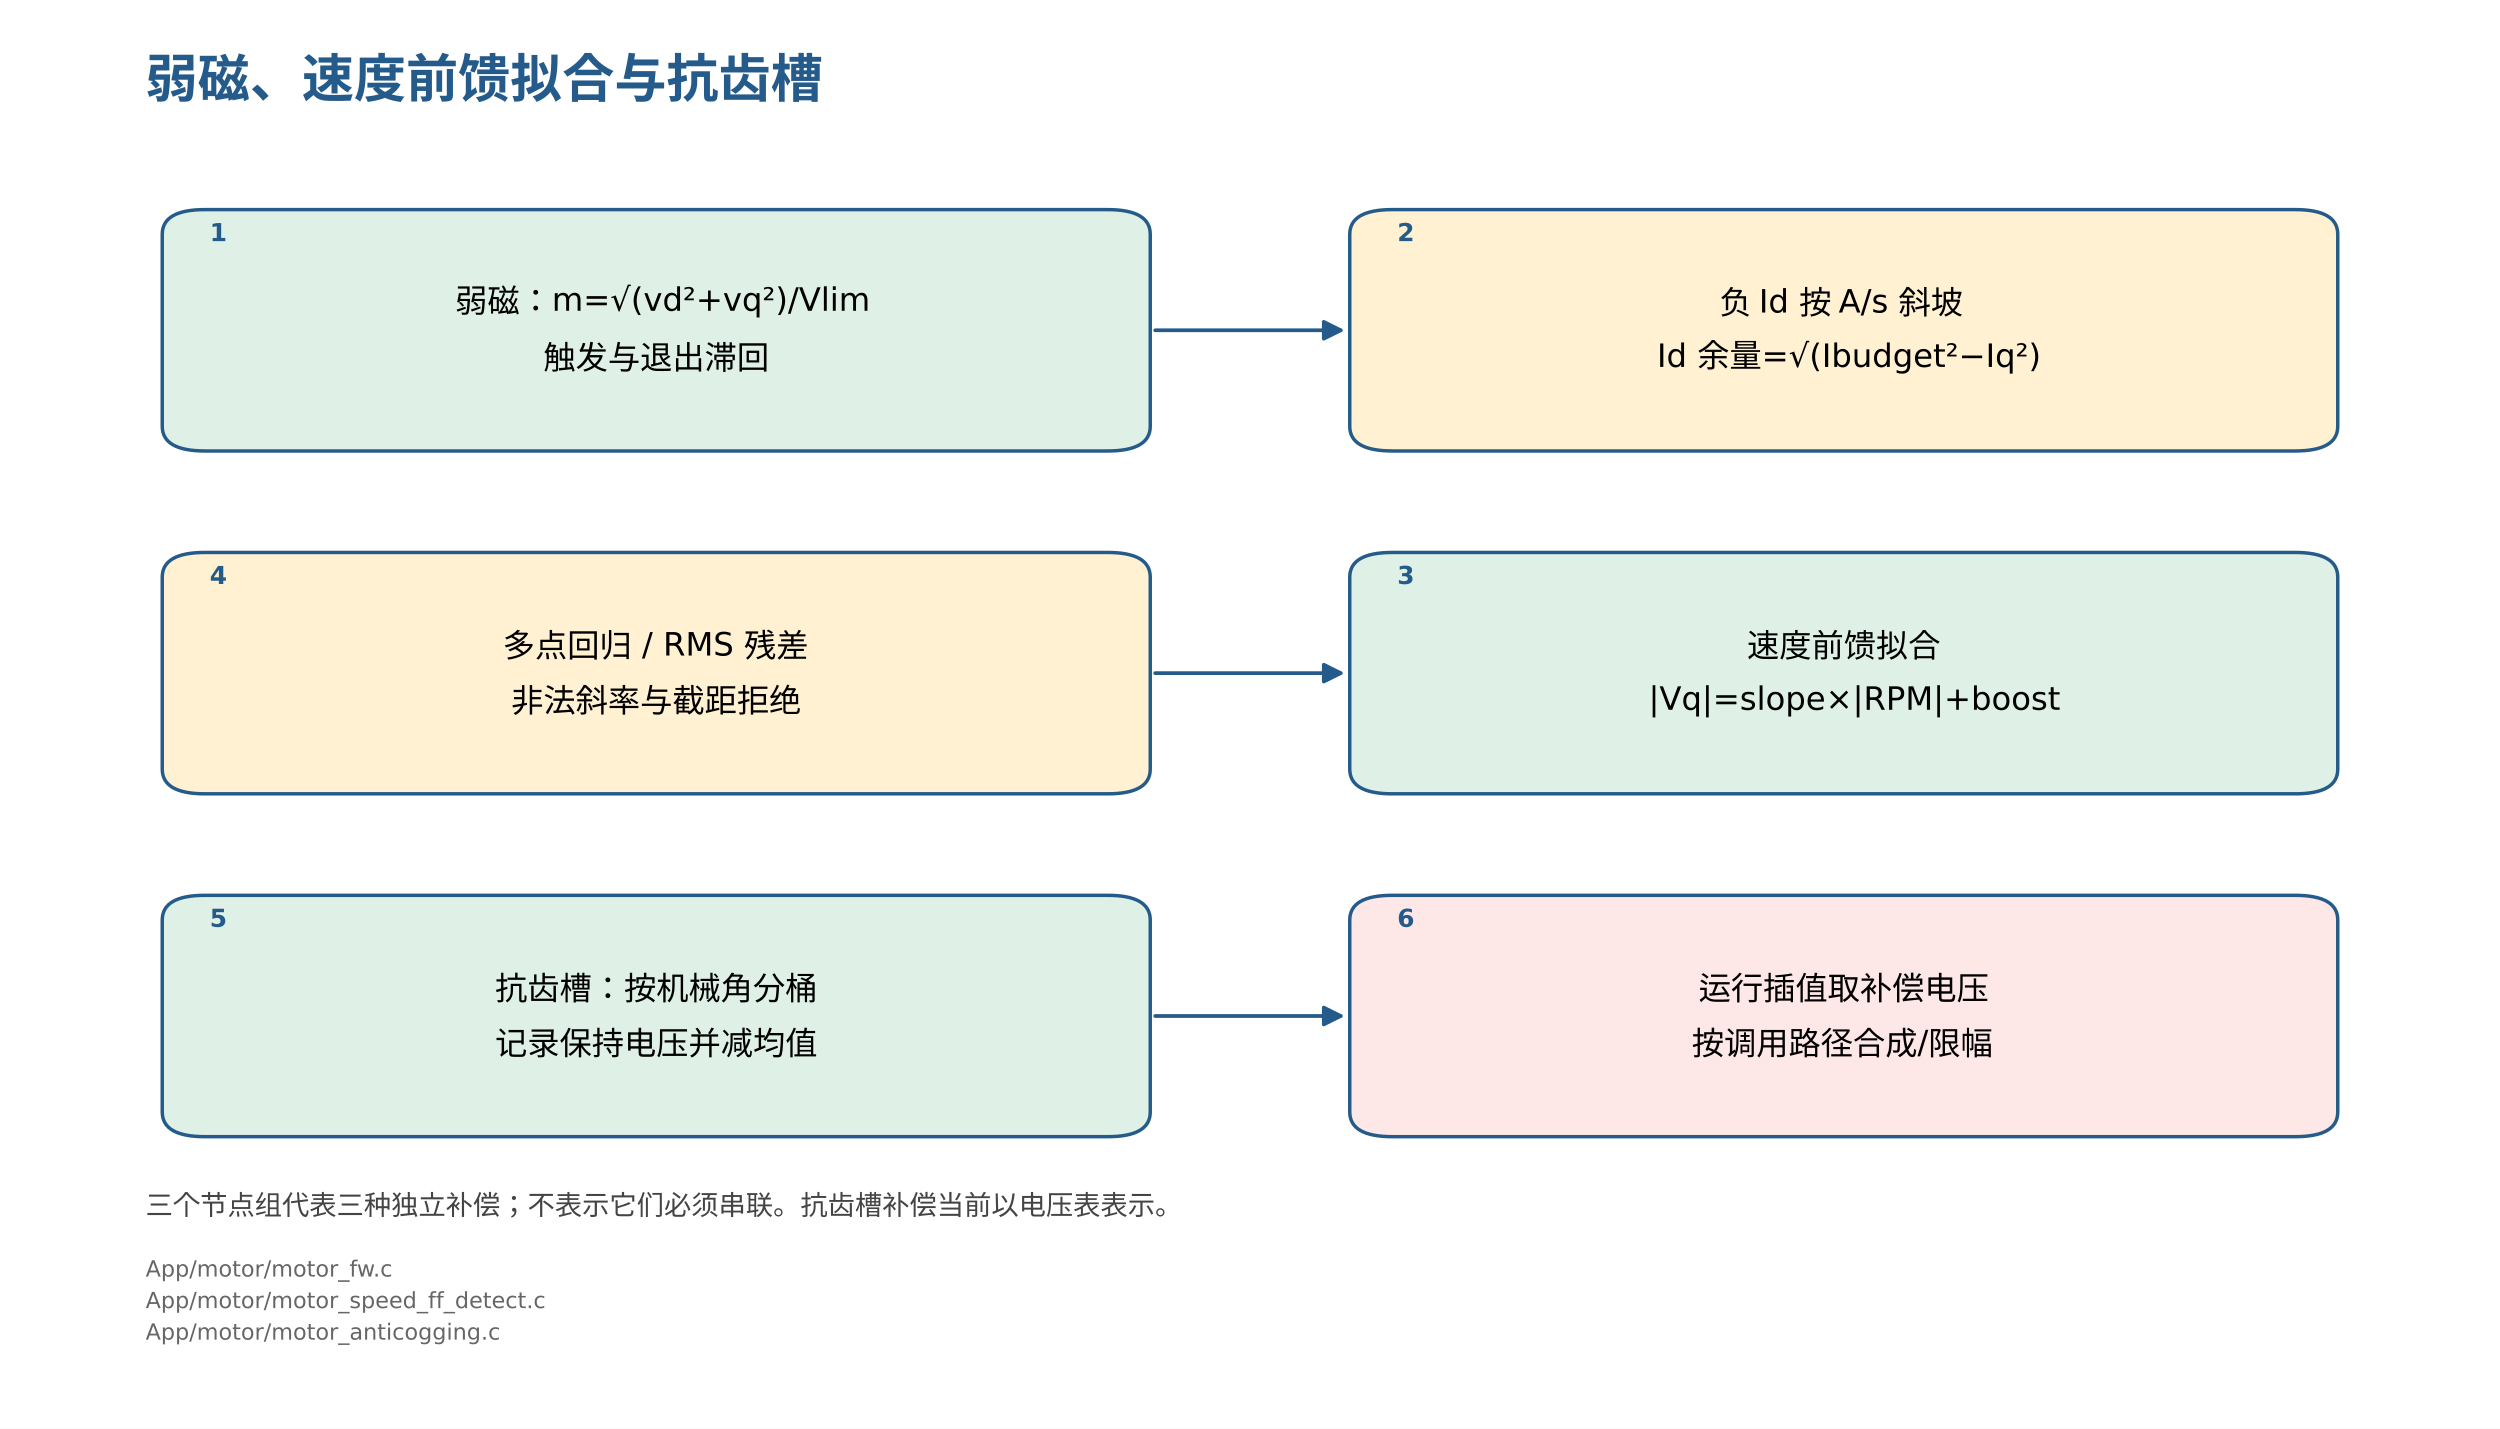
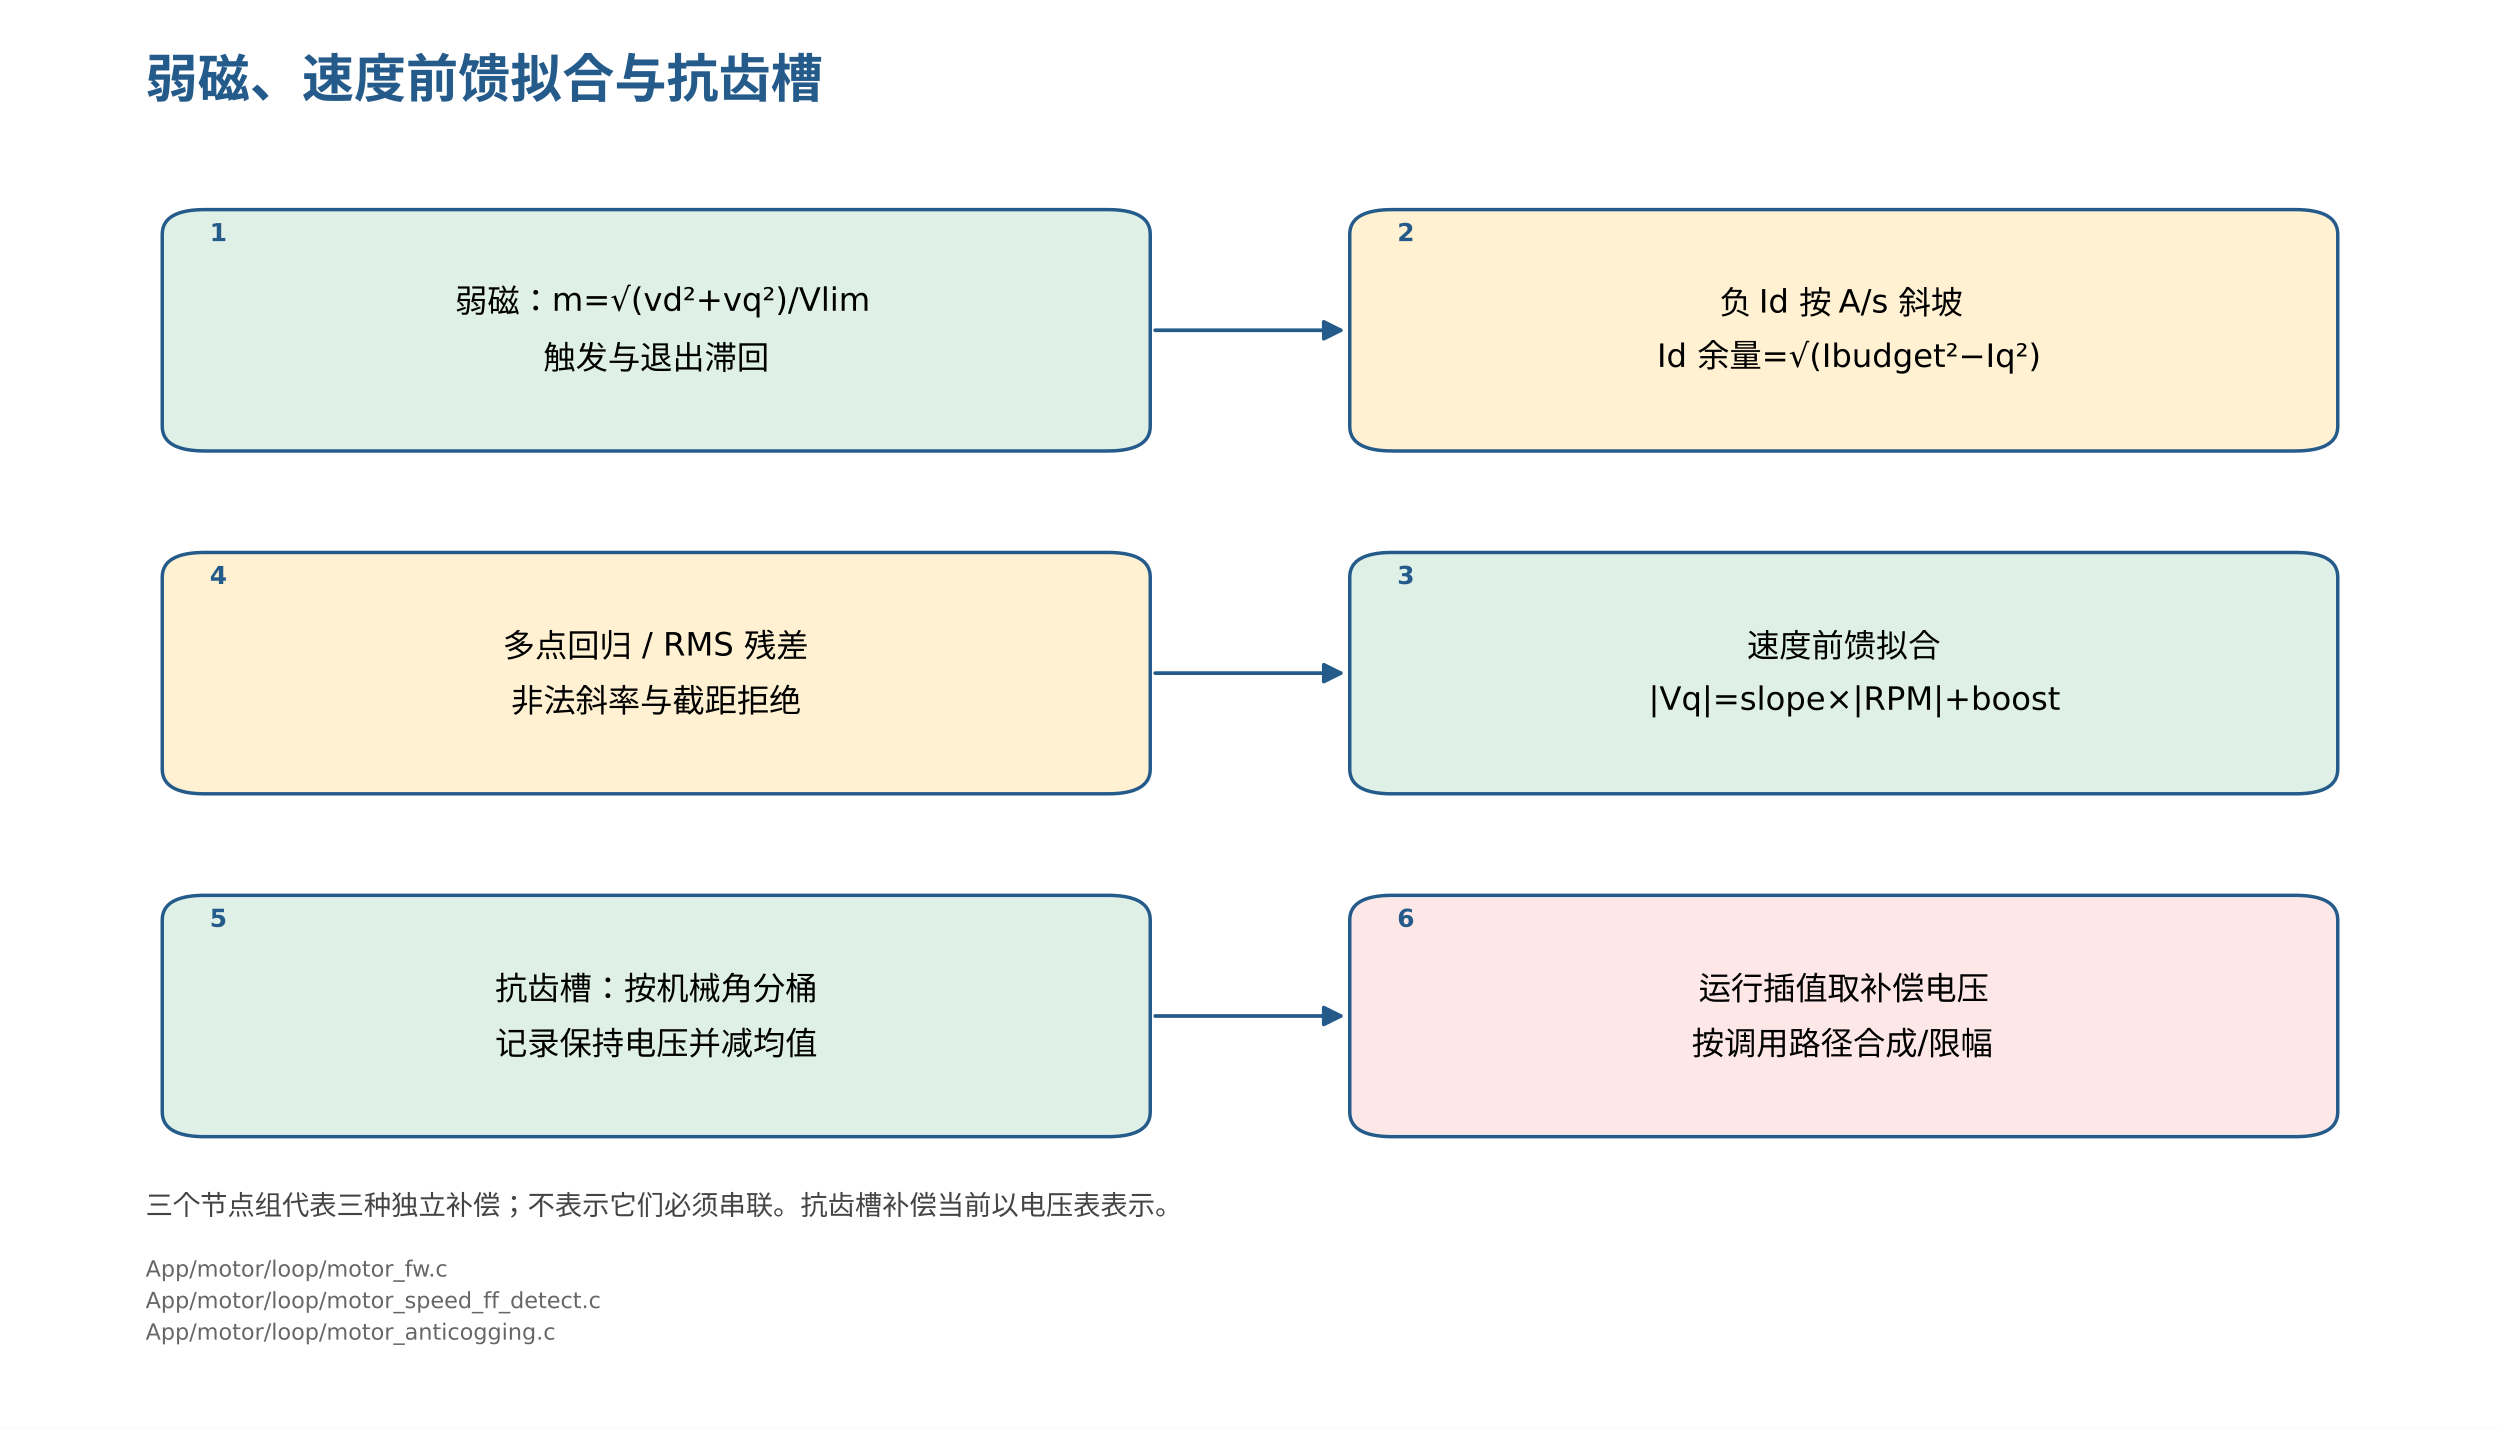
<svg xmlns="http://www.w3.org/2000/svg" width="1008pt" height="576pt" viewBox="0 0 1008 576" version="1.1">
  <defs>
    <style type="text/css">*{stroke-linejoin: round; stroke-linecap: butt}</style>
  </defs>
  <g id="figure_1">
    <g id="patch_1">
      <path d="M 0 576  L 1008 576  L 1008 0  L 0 0  z " style="fill: #ffffff" />
    </g>
    <g id="axes_1">
      <g id="patch_2">
        <path d="M 82.656 181.832  L 446.544 181.832  Q 463.781 181.832 463.781 171.878  L 463.781 94.464  Q 463.781 84.511 446.544 84.511  L 82.656 84.511  Q 65.419 84.511 65.419 94.464  L 65.419 171.878  Q 65.419 181.832 82.656 181.832  z " clip-path="url(#p9133e52a56)" style="fill: #dff1e7; stroke: #245b8a; stroke-width: 1.4; stroke-linejoin: miter" />
      </g>
      <g id="patch_3">
        <path d="M 561.456 181.832  L 925.344 181.832  Q 942.581 181.832 942.581 171.878  L 942.581 94.464  Q 942.581 84.511 925.344 84.511  L 561.456 84.511  Q 544.219 84.511 544.219 94.464  L 544.219 171.878  Q 544.219 181.832 561.456 181.832  z " clip-path="url(#p9133e52a56)" style="fill: #fff1d2; stroke: #245b8a; stroke-width: 1.4; stroke-linejoin: miter" />
      </g>
      <g id="patch_4">
        <path d="M 561.456 320.072  L 925.344 320.072  Q 942.581 320.072 942.581 310.118  L 942.581 232.704  Q 942.581 222.751 925.344 222.751  L 561.456 222.751  Q 544.219 222.751 544.219 232.704  L 544.219 310.118  Q 544.219 320.072 561.456 320.072  z " clip-path="url(#p9133e52a56)" style="fill: #dff1e7; stroke: #245b8a; stroke-width: 1.4; stroke-linejoin: miter" />
      </g>
      <g id="patch_5">
        <path d="M 82.656 320.072  L 446.544 320.072  Q 463.781 320.072 463.781 310.118  L 463.781 232.704  Q 463.781 222.751 446.544 222.751  L 82.656 222.751  Q 65.419 222.751 65.419 232.704  L 65.419 310.118  Q 65.419 320.072 82.656 320.072  z " clip-path="url(#p9133e52a56)" style="fill: #fff1d2; stroke: #245b8a; stroke-width: 1.4; stroke-linejoin: miter" />
      </g>
      <g id="patch_6">
        <path d="M 82.656 458.312  L 446.544 458.312  Q 463.781 458.312 463.781 448.358  L 463.781 370.944  Q 463.781 360.991 446.544 360.991  L 82.656 360.991  Q 65.419 360.991 65.419 370.944  L 65.419 448.358  Q 65.419 458.312 82.656 458.312  z " clip-path="url(#p9133e52a56)" style="fill: #dff1e7; stroke: #245b8a; stroke-width: 1.4; stroke-linejoin: miter" />
      </g>
      <g id="patch_7">
        <path d="M 561.456 458.312  L 925.344 458.312  Q 942.581 458.312 942.581 448.358  L 942.581 370.944  Q 942.581 360.991 925.344 360.991  L 561.456 360.991  Q 544.219 360.991 544.219 370.944  L 544.219 448.358  Q 544.219 458.312 561.456 458.312  z " clip-path="url(#p9133e52a56)" style="fill: #fde8e7; stroke: #245b8a; stroke-width: 1.4; stroke-linejoin: miter" />
      </g>
      <g id="patch_8">
        <path d="M 465.779 133.171  Q 504.001 133.171 540.546 133.171  " clip-path="url(#p9133e52a56)" style="fill: none; stroke: #245b8a; stroke-width: 1.5; stroke-linecap: round" />
        <path d="M 533.746 129.771  L 540.546 133.171  L 533.746 136.571  z " clip-path="url(#p9133e52a56)" style="fill: #245b8a; stroke: #245b8a; stroke-width: 1.5; stroke-linecap: round" />
      </g>
      <g id="patch_9">
        <path d="M 465.779 271.411  Q 504.001 271.411 540.546 271.411  " clip-path="url(#p9133e52a56)" style="fill: none; stroke: #245b8a; stroke-width: 1.5; stroke-linecap: round" />
        <path d="M 533.746 268.011  L 540.546 271.411  L 533.746 274.811  z " clip-path="url(#p9133e52a56)" style="fill: #245b8a; stroke: #245b8a; stroke-width: 1.5; stroke-linecap: round" />
      </g>
      <g id="patch_10">
        <path d="M 465.779 409.651  Q 504.001 409.651 540.546 409.651  " clip-path="url(#p9133e52a56)" style="fill: none; stroke: #245b8a; stroke-width: 1.5; stroke-linecap: round" />
        <path d="M 533.746 406.251  L 540.546 409.651  L 533.746 413.051  z " clip-path="url(#p9133e52a56)" style="fill: #245b8a; stroke: #245b8a; stroke-width: 1.5; stroke-linecap: round" />
      </g>
      <g id="text_1">
        <text style="font-weight: 700; font-size: 21px; font-family: 'Microsoft YaHei', 'SimHei', 'DejaVu Sans', sans-serif; text-anchor: start; fill: #245b8a" x="58.716" y="39.168" transform="rotate(-0 58.716 39.168)">弱磁、速度前馈拟合与抗齿槽</text>
      </g>
      <g id="text_2">
        <text style="font-size: 13px; font-family: 'Microsoft YaHei', 'SimHei', 'DejaVu Sans', sans-serif" transform="translate(183.5034 125.8993)">弱磁：m=√(vd²+vq²)/Vlim</text>
        <text style="font-size: 13px; font-family: 'Microsoft YaHei', 'SimHei', 'DejaVu Sans', sans-serif" transform="translate(219.1 148.7905)">触发与退出滞回</text>
      </g>
      <g id="text_3">
        <text style="font-weight: 700; font-size: 10px; font-family: 'Microsoft YaHei', 'SimHei', 'DejaVu Sans', sans-serif; text-anchor: start; fill: #245b8a" x="84.571" y="97.229" transform="rotate(-0 84.5712 97.2288)">1</text>
      </g>
      <g id="text_4">
        <text style="font-size: 13px; font-family: 'Microsoft YaHei', 'SimHei', 'DejaVu Sans', sans-serif" transform="translate(693.2779 126.6164)">负 Id 按 A/s 斜坡</text>
        <text style="font-size: 13px; font-family: 'Microsoft YaHei', 'SimHei', 'DejaVu Sans', sans-serif" transform="translate(668.0945 147.9587)">Id 余量=√(Ibudget²−Iq²)</text>
      </g>
      <g id="text_5">
        <text style="font-weight: 700; font-size: 10px; font-family: 'Microsoft YaHei', 'SimHei', 'DejaVu Sans', sans-serif; text-anchor: start; fill: #245b8a" x="563.371" y="97.229" transform="rotate(-0 563.3712 97.2288)">2</text>
      </g>
      <g id="text_6">
        <text style="font-size: 13px; font-family: 'Microsoft YaHei', 'SimHei', 'DejaVu Sans', sans-serif" transform="translate(704.4 264.9142)">速度前馈拟合</text>
        <text style="font-size: 13px; font-family: 'Microsoft YaHei', 'SimHei', 'DejaVu Sans', sans-serif" transform="translate(664.6982 286.2048)">|Vq|=slope×|RPM|+boost</text>
      </g>
      <g id="text_7">
        <text style="font-weight: 700; font-size: 10px; font-family: 'Microsoft YaHei', 'SimHei', 'DejaVu Sans', sans-serif; text-anchor: start; fill: #245b8a" x="563.371" y="235.469" transform="rotate(-0 563.3712 235.4688)">3</text>
      </g>
      <g id="text_8">
        <text style="font-size: 13px; font-family: 'Microsoft YaHei', 'SimHei', 'DejaVu Sans', sans-serif" transform="translate(202.7068 264.9132)">多点回归 / RMS 残差</text>
        <text style="font-size: 13px; font-family: 'Microsoft YaHei', 'SimHei', 'DejaVu Sans', sans-serif" transform="translate(206.1 287.0813)">非法斜率与截距拒绝</text>
      </g>
      <g id="text_9">
        <text style="font-weight: 700; font-size: 10px; font-family: 'Microsoft YaHei', 'SimHei', 'DejaVu Sans', sans-serif; text-anchor: start; fill: #245b8a" x="84.571" y="235.469" transform="rotate(-0 84.5712 235.4688)">4</text>
      </g>
      <g id="text_10">
        <text style="font-size: 13px; font-family: 'Microsoft YaHei', 'SimHei', 'DejaVu Sans', sans-serif" transform="translate(199.6 403.1278)">抗齿槽：按机械角分桶</text>
        <text style="font-size: 13px; font-family: 'Microsoft YaHei', 'SimHei', 'DejaVu Sans', sans-serif" transform="translate(199.6 425.2766)">记录保持电压并减均值</text>
      </g>
      <g id="text_11">
        <text style="font-weight: 700; font-size: 10px; font-family: 'Microsoft YaHei', 'SimHei', 'DejaVu Sans', sans-serif; text-anchor: start; fill: #245b8a" x="84.571" y="373.709" transform="rotate(-0 84.5712 373.7088)">5</text>
      </g>
      <g id="text_12">
        <text style="font-size: 13px; font-family: 'Microsoft YaHei', 'SimHei', 'DejaVu Sans', sans-serif" transform="translate(684.9 403.1289)">运行插值取补偿电压</text>
        <text style="font-size: 13px; font-family: 'Microsoft YaHei', 'SimHei', 'DejaVu Sans', sans-serif" transform="translate(682.1233 425.2898)">按调用路径合成/限幅</text>
      </g>
      <g id="text_13">
        <text style="font-weight: 700; font-size: 10px; font-family: 'Microsoft YaHei', 'SimHei', 'DejaVu Sans', sans-serif; text-anchor: start; fill: #245b8a" x="563.371" y="373.709" transform="rotate(-0 563.3712 373.7088)">6</text>
      </g>
      <g id="text_14">
        <text style="font-size: 11px; font-family: 'Microsoft YaHei', 'SimHei', 'DejaVu Sans', sans-serif; text-anchor: start; fill: #444444" x="58.716" y="489.83" transform="rotate(-0 58.716 489.8304)">三个节点组代表三种独立补偿；不表示它们必须串联。抗齿槽补偿当前以电压表表示。</text>
      </g>
      <g id="text_15">
-         <text style="font-size: 9px; font-family: 'Microsoft YaHei', 'SimHei', 'DejaVu Sans', sans-serif; text-anchor: start; fill: #666666" x="58.716" y="514.714" transform="rotate(-0 58.716 514.7136)">App/motor/motor_fw.c</text>
+         <text style="font-size: 9px; font-family: 'Microsoft YaHei', 'SimHei', 'DejaVu Sans', sans-serif; text-anchor: start; fill: #666666" x="58.716" y="514.714" transform="rotate(-0 58.716 514.7136)">App/motor/loop/motor_fw.c</text>
      </g>
      <g id="text_16">
-         <text style="font-size: 9px; font-family: 'Microsoft YaHei', 'SimHei', 'DejaVu Sans', sans-serif; text-anchor: start; fill: #666666" x="58.716" y="527.432" transform="rotate(-0 58.716 527.4317)">App/motor/motor_speed_ff_detect.c</text>
+         <text style="font-size: 9px; font-family: 'Microsoft YaHei', 'SimHei', 'DejaVu Sans', sans-serif; text-anchor: start; fill: #666666" x="58.716" y="527.432" transform="rotate(-0 58.716 527.4317)">App/motor/loop/motor_speed_ff_detect.c</text>
      </g>
      <g id="text_17">
-         <text style="font-size: 9px; font-family: 'Microsoft YaHei', 'SimHei', 'DejaVu Sans', sans-serif; text-anchor: start; fill: #666666" x="58.716" y="540.15" transform="rotate(-0 58.716 540.1498)">App/motor/motor_anticogging.c</text>
+         <text style="font-size: 9px; font-family: 'Microsoft YaHei', 'SimHei', 'DejaVu Sans', sans-serif; text-anchor: start; fill: #666666" x="58.716" y="540.15" transform="rotate(-0 58.716 540.1498)">App/motor/loop/motor_anticogging.c</text>
      </g>
    </g>
  </g>
  <defs>
    <clipPath id="p9133e52a56">
      <rect x="25.2" y="11.52" width="957.6" height="552.96" />
    </clipPath>
  </defs>
</svg>
